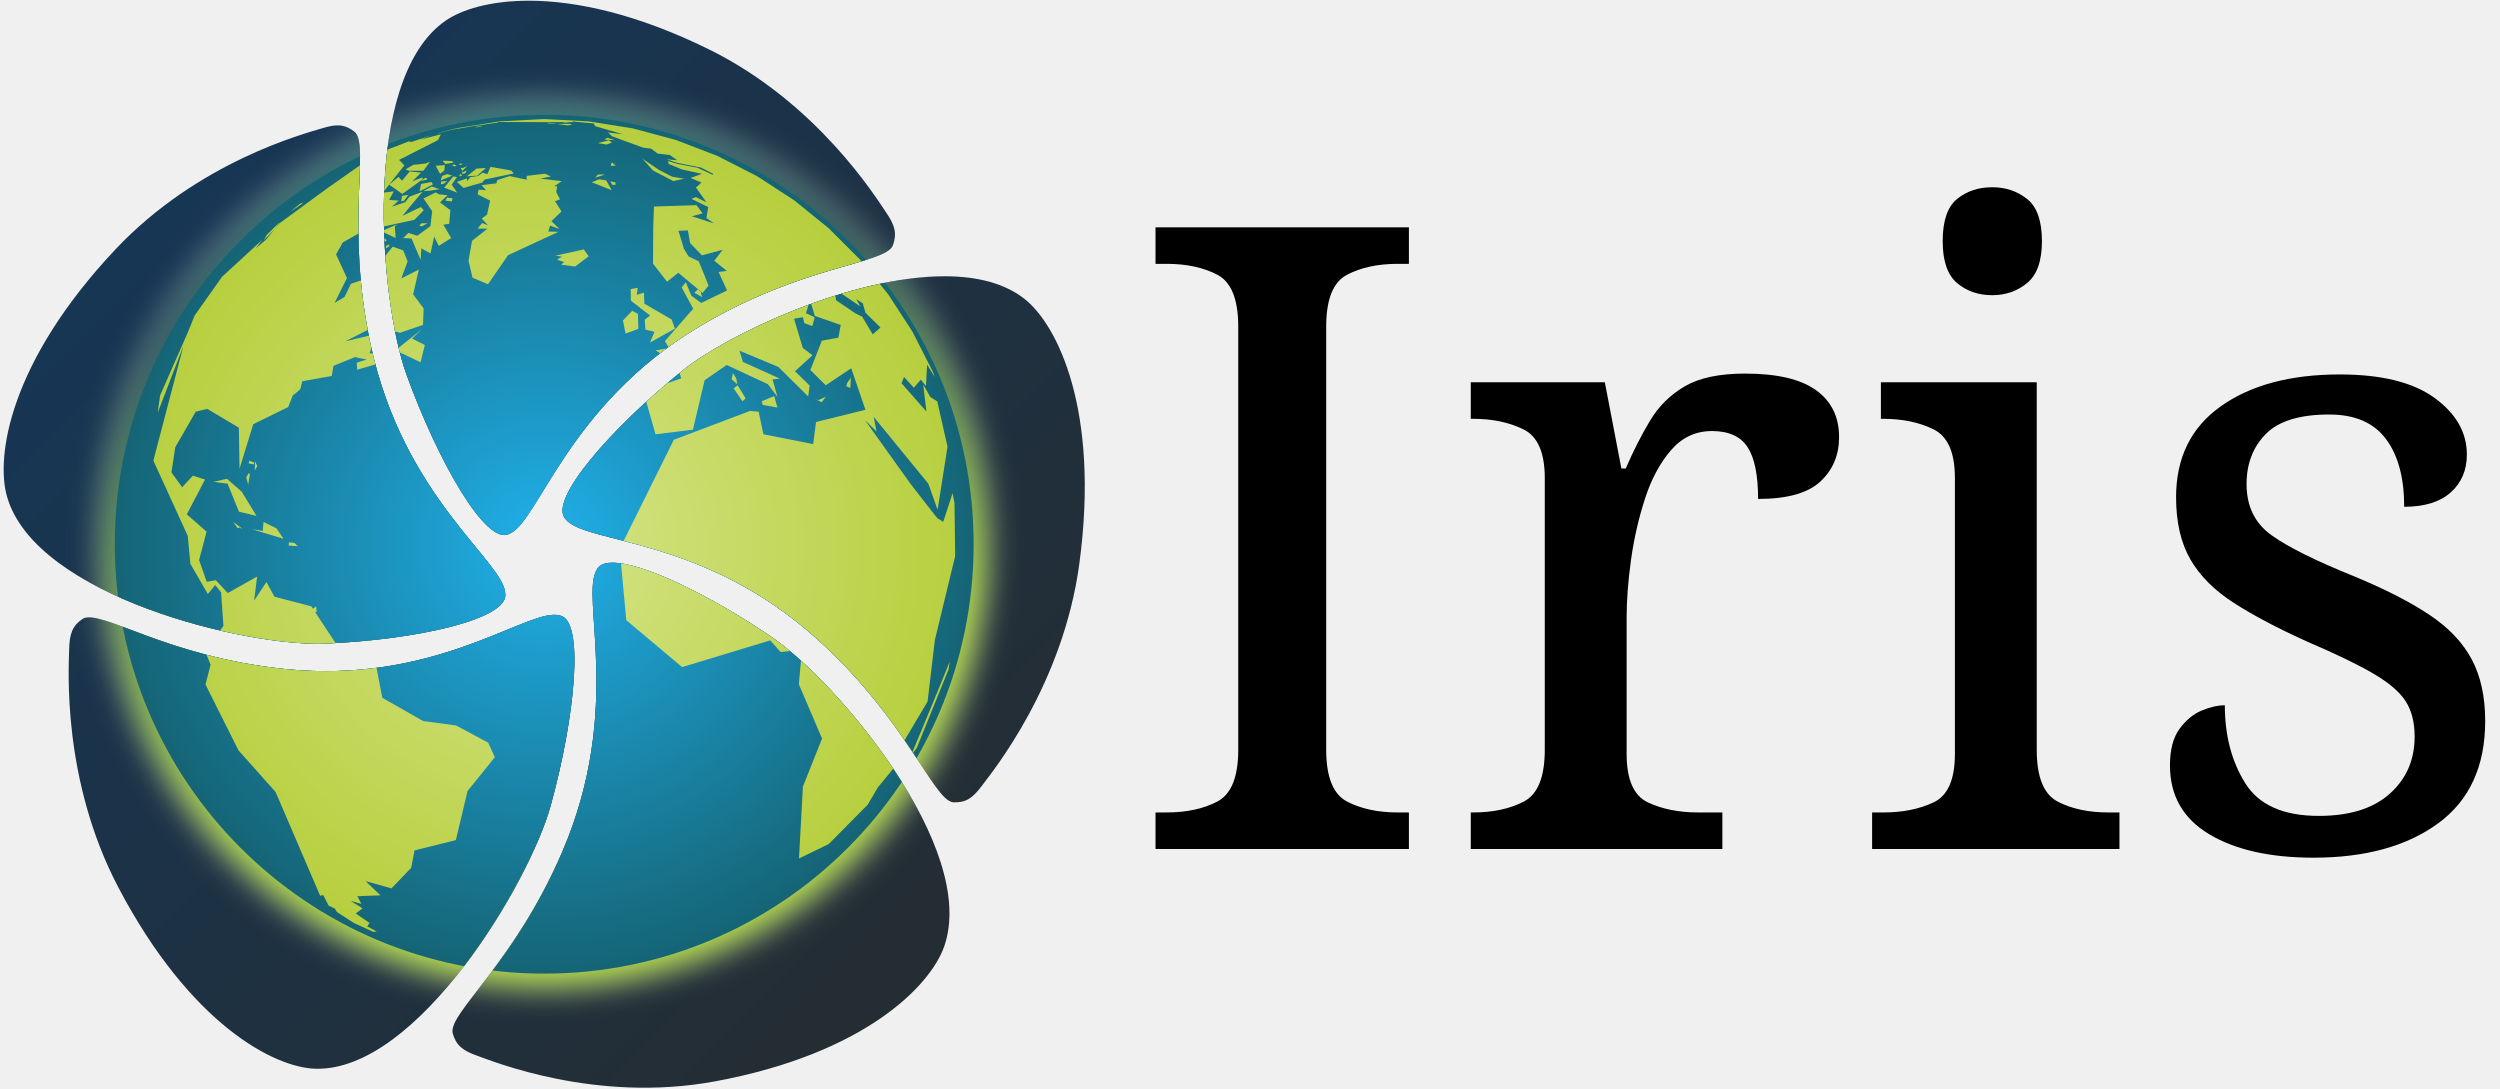
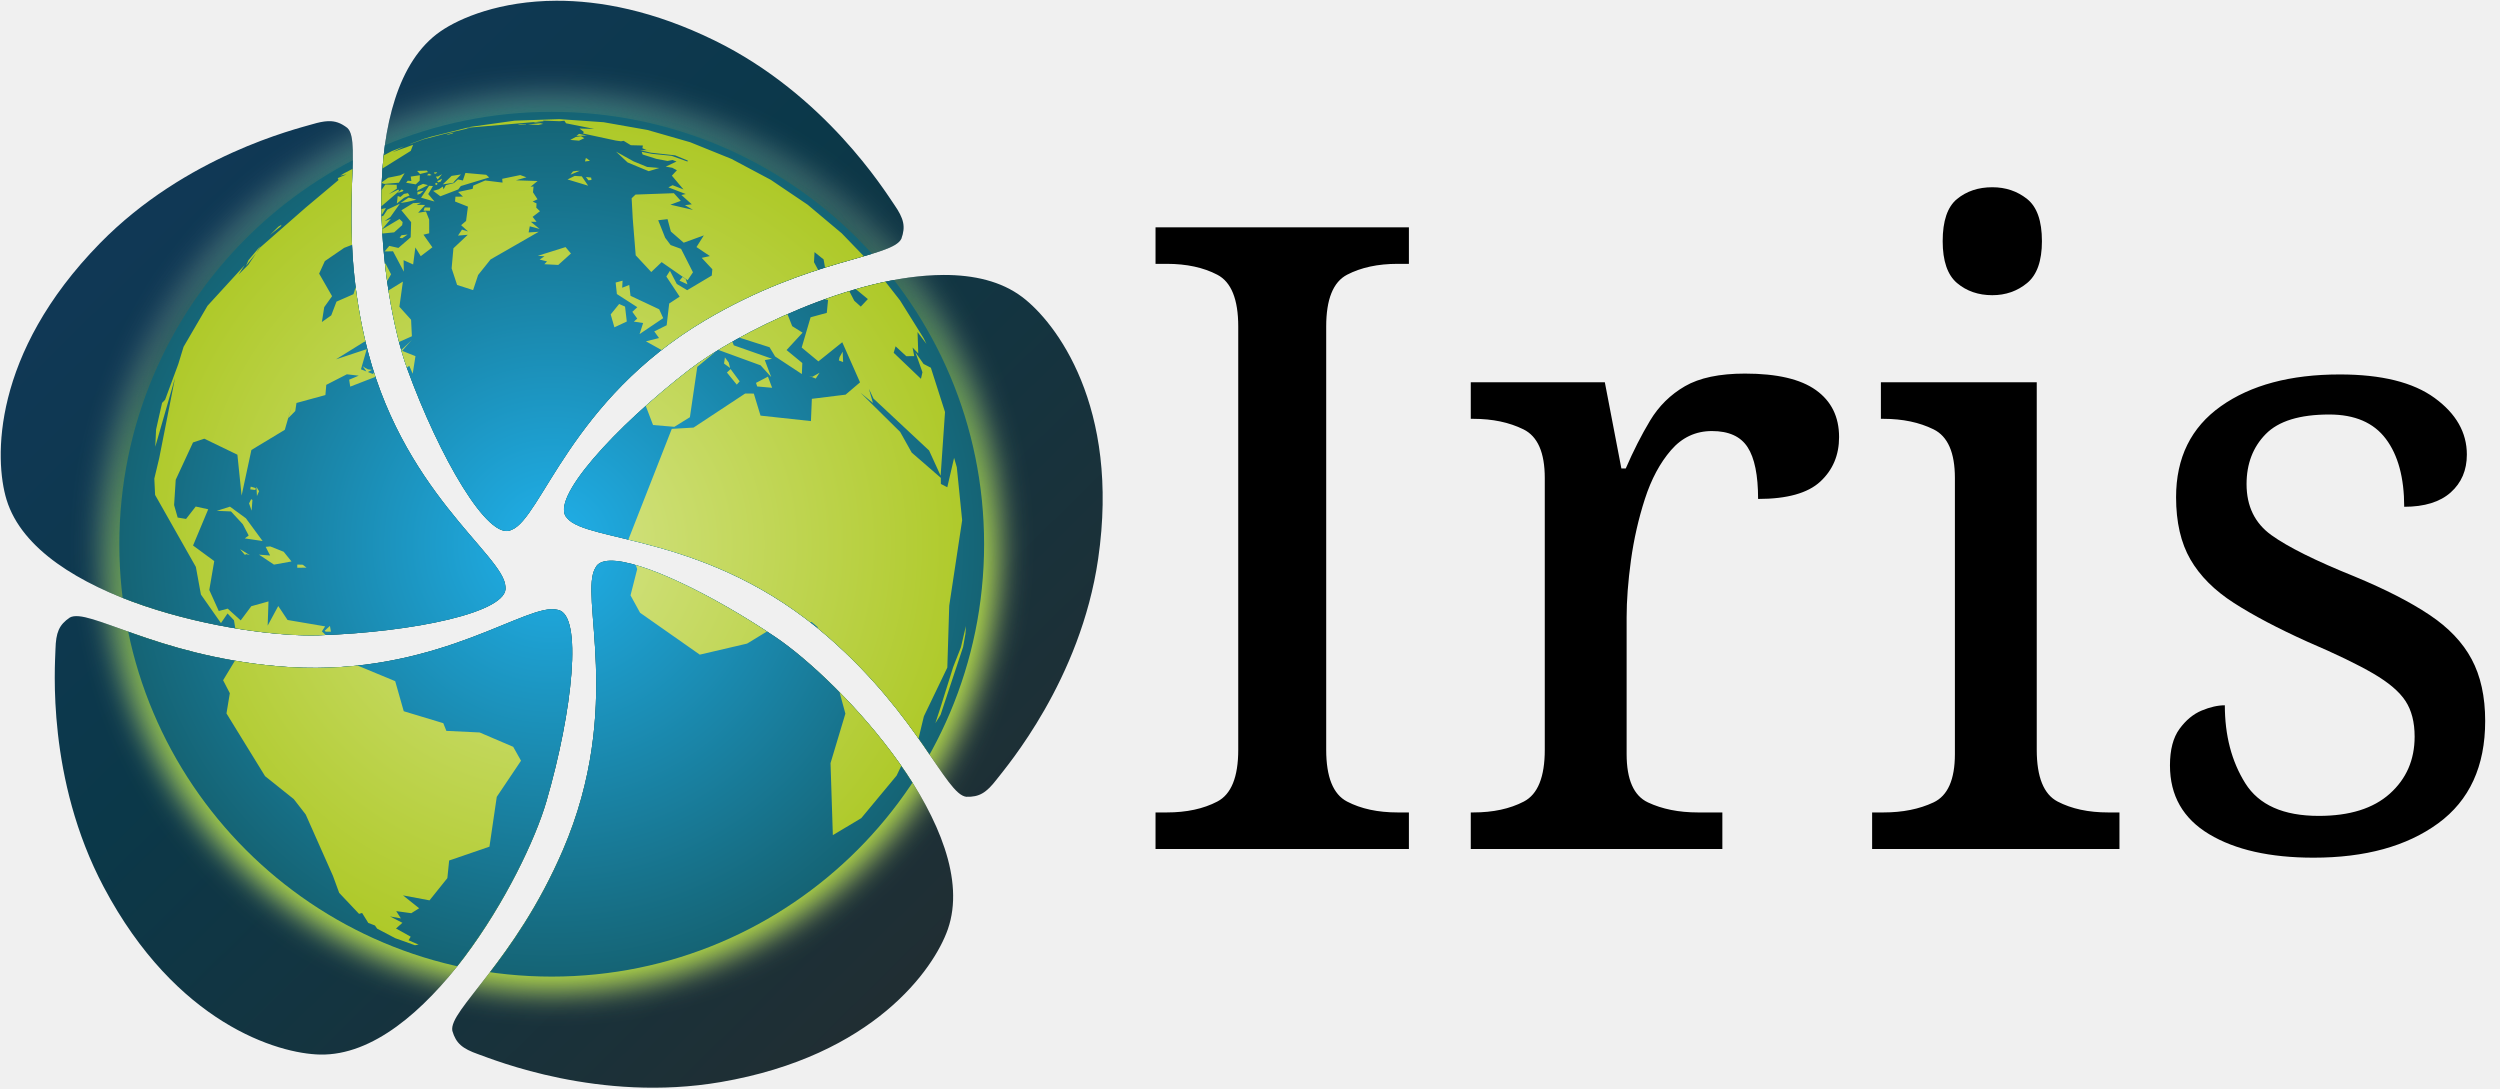
- <svg xmlns="http://www.w3.org/2000/svg" width="588" height="256">
-   <svg id="logo_group" viewBox="0 0 720 720" preserveAspectRatio="xMinYMin meet">
+ <svg xmlns="http://www.w3.org/2000/svg" height="256" width="588">
+   <svg id="logo_group" preserveAspectRatio="xMinYMin meet" viewBox="0 0 1024.0 1010.076">
    <defs>
-       <linearGradient y1="0%" y2="100%" id="background_gradient">
+       <clipPath id="iris_clip">
+         <path d="M 66.582,73.613 C 62.196,73.82 51.161,82.106 33.434,80.496 18.712,79.159 10.67,73.393 8.438,74.619 7.123,75.509 6.758,76.437 6.703,78.451 6.649,80.466 5.599,94.092 12.535,107.184 c 8.745,16.506 21.068,20.146 26.152,20.244 12.671,0.246 24.682,-21.451 27.346,-30.623 3.144,-10.825 4.457,-22.654 1.336,-23.119 -0.233,-0.063 -0.495,-0.086 -0.787,-0.072 z m 7.119,-5.857 c -0.86,0.026 -1.458,0.28 -1.723,0.807 -2.123,3.216 3.515,16.844 -3.971,34.189 -5.828,13.505 -13.831,19.325 -13.348,21.814 0.445,1.518 1.221,2.148 3.131,2.822 1.91,0.674 14.623,5.877 29.293,3.365 18.494,-3.167 25.784,-13.691 27.449,-18.467 C 118.684,100.384 101.636,82.324 93.684,76.971 86.058,71.838 77.426,67.643 73.701,67.756 Z M 114.025,33.225 C 103.065,33.255 88.962,40.282 83.277,44.68 74.333,51.6 66.275,60.402 68.525,62.602 c 2.42,3.001 17.202,1.879 31.484,14.316 11.12,9.683 14.215,19.049 16.746,19.361 1.59,0.049 2.432,-0.488 3.668,-2.086 1.235,-1.598 10.142,-12.01 12.271,-26.654 2.685,-18.463 -5.131,-28.608 -9.186,-31.658 -2.526,-1.901 -5.831,-2.667 -9.484,-2.656 z M 39.621,14.643 C 39.094,14.665 38.497,14.79 37.768,15.004 35.823,15.575 22.46,18.793 12.078,29.396 -1.011,42.765 -0.686,55.54 0.791,60.377 4.471,72.432 28.944,77.082 38.543,76.766 49.871,76.393 61.594,73.979 61.074,70.885 60.89,67.043 48.271,59.313 44.07,40.906 40.8,26.575 43.834,17.191 41.971,15.459 41.185,14.854 40.499,14.605 39.621,14.643 Z M 67.229,0.09 C 60.427,0.112 55.565,2.169 53.219,3.795 42.822,11 45.935,35.572 49.203,44.549 c 3.857,10.594 9.79,20.932 12.59,19.484 3.619,-1.361 7.113,-15.681 23.426,-25.34 12.701,-7.52 22.618,-7.553 23.699,-9.85 0.538,-1.488 0.284,-2.452 -0.863,-4.113 C 106.908,23.069 99.699,11.431 86.346,4.893 78.98,1.286 72.518,0.073 67.229,0.09 Z" transform="scale(7.679962)" />
+       </clipPath>
+       <linearGradient id="background_gradient" y1="0%" y2="100%">
        <stop offset="0" stop-color="#13385d" />
+         <stop offset="0.43" stop-color="#0b3849" />
        <stop offset="1" stop-color="#272b2c" />
      </linearGradient>
-       <clipPath id="land_clip_-28.0">
-         <path d="M 627.499 442.745  L 606.443 494.779  L 602.503 500.035  L 617.488 464.047  L 628.224 437.769  z " />
-         <path d="M 209.461 404.948  L 206.038 404.605  L 205.358 403.99  L 209.153 401.078  z " />
-         <path d="M 197.039 361.327  L 190.946 360.871  L 191.15 358.768  L 194.772 359.189  z " />
-         <path d="M 158.273 348.976  L 157.154 349.342  L 154.348 345.315  L 160.468 349.846  z " />
-         <path d="M 174.343 345.245  L 182.932 349.54  L 187.539 356.392  L 166.487 350.029  L 173.788 351.231  z " />
-         <path d="M 156.532 322.319  L 159.957 325.318  L 169.662 341.259  L 158.083 338.504  L 150.538 319.945  L 141.2 318.725  L 150.135 316.733  z " />
-         <path d="M 164.159 320.62  L 162.898 315.678  L 164.526 313.039  L 165.32 313.623  z " />
-         <path d="M 167.828 307.221  L 164.503 306.521  L 164.941 304.732  L 168.181 305.988  z " />
-         <path d="M 170.186 308.239  L 168.523 311.292  L 168.691 305.148  z " />
-         <path d="M 562.807 249.865  L 562.512 256.701  L 559.784 255.433  L 560.443 253.294  z " />
-         <path d="M 539.232 263.874  L 541.335 264.676  L 546.383 262.42  L 543.508 266.04  z " />
-         <path d="M 512.135 262.007  L 514.24 269.591  L 504.49 267.865  L 503.897 265.437  z " />
-         <path d="M 487.954 254.881  L 493.237 263.484  L 491.125 265.468  L 485.34 256.932  z " />
-         <path d="M 487.106 250.444  L 487.679 254.116  L 483.952 250.855  L 484.886 246.855  z " />
-         <path d="M 247.227 233.059  L 248.951 234.18  L 251.592 234.755  L 248.225 236.136  L 245.615 231.747  z " />
-         <path d="M 257.553 223.689  L 253.482 221.199  L 252.132 218.583  L 256.042 220.462  z " />
-         <path d="M 174.534 158.964  L 176.484 155.387  L 185.027 146.862  L 181.969 151.24  z " />
-         <path d="M 275.977 220.691  L 272.578 223.965  L 281.029 228.222  L 278.204 239.625  L 261.576 231.742  L 279.564 217.354  z " />
-         <path d="M 200.256 133.97  L 199.885 134.831  L 192.084 140.036  L 198.109 135.026  z " />
-         <path d="M 422.284 217.564  L 413.789 220.668  L 412.087 211.956  L 418.259 205.568  L 421.992 207.636  z " />
-         <path d="M 463.57 193.071  L 464.406 196.552  L 459.333 193.662  L 461.578 191.418  z " />
-         <path d="M 235.25 108.342  L 235.239 108.348  L 235.237 108.348  L 235.244 108.345  z " />
-         <path d="M 421.855 190.403  L 421.198 195.032  L 426.006 193.607  L 426.216 200.831  L 444.32 211.362  L 446.479 217.431  L 429.985 226.572  L 432.961 219.499  L 426.926 218.019  L 426.503 211.488  L 430.035 208.731  L 417.34 198.887  L 417.183 191.233  z " />
-         <path d="M 257.538 162.886  L 255.194 164.282  L 255.496 162.565  L 257.369 161.708  z " />
-         <path d="M 255.813 159.315  L 252.315 160.17  L 252.172 158.595  L 254.778 157.733  z " />
-         <path d="M 262.595 148.411  L 261.153 149.776  L 261.754 157.438  L 252.336 153.004  z " />
-         <path d="M 386.21 164.993  L 389.4 169.535  L 380.378 176.333  L 371.27 175.058  L 373.169 173.35  L 368.419 171.722  L 371.786 169.835  L 367.442 169.132  z " />
-         <path d="M 279.004 149.76  L 277.415 149.284  L 278.782 147.728  L 282.836 147.65  z " />
-         <path d="M 309.219 83.677  L 312.603 83.494  L 299.149 85.769  L 289.35 88.294  L 289.381 88.15  L 299.501 85.438  L 304.18 84.475  z " />
-         <path d="M 267.238 132.791  L 265.337 133.2  L 265.996 129.509  L 270.106 128.899  z " />
-         <path d="M 316.646 83.55  L 318.108 83.227  L 319.027 83.219  L 318.137 83.644  z " />
-         <path d="M 314.937 83.948  L 316.646 83.55  L 318.137 83.644  L 314.267 84.33  z " />
-         <path d="M 270.522 93.501  L 272.066 93.933  L 285.689 89.328  L 277.642 92.499  L 291.63 88.824  L 289.719 92.691  L 263.976 105.783  L 267.508 109.363  L 253.2 127.513  L 260.46 126.575  L 257.465 132.236  L 263.679 132.699  L 259.25 136.734  L 268.046 133.768  L 270.903 130.077  L 279.532 126.863  L 272.585 134.997  L 266.231 142.782  L 278.392 136.935  L 280.284 139.098  L 274.104 145.418  L 240.276 152.757  L 226.776 160.382  L 222.299 168.289  L 229.524 183.905  L 221.316 200.355  L 227.879 196.509  L 232.126 187.749  L 243.768 183.823  L 247.565 174.42  L 252.853 171.774  L 259.758 163.172  L 266.658 165.577  L 269.663 172.87  L 265.462 184.165  L 277.04 178.364  L 273.282 194.762  L 280.237 203.976  L 279.818 214.9  L 264.595 220.159  L 248.243 215.734  L 228.491 225.744  L 249.33 220.808  L 244.365 233.753  L 256.902 233.42  L 256.89 238.583  L 236.282 244.557  L 235.976 239.93  L 242.516 237.817  L 234.775 236.239  L 220.6 242.008  L 219.445 248.679  L 199.92 252.23  L 198.658 257.484  L 193.71 261.681  L 197.024 252.829  L 190.678 269.256  L 167.515 280.613  L 158.436 310.104  L 158.016 282.919  L 137.11 270.471  L 129.462 272.308  L 115.927 295.893  L 113.409 312.481  L 120.487 322.295  L 127.566 314.681  L 135.64 317.212  L 123.566 340.219  L 136.637 351.697  L 131.711 370.457  L 136.742 384.852  L 142.758 383.805  L 150.665 392.303  L 170.06 381.397  L 168.134 397.286  L 176.232 384.992  L 181.556 394.727  L 205.944 401.101  L 223.757 428.104  L 248.974 441.243  L 252.877 461.547  L 279.824 476.941  L 301.7 479.91  L 322.963 491.298  L 327.31 500.911  L 309.254 523.303  L 301.558 555.73  L 274.208 562.523  L 272.018 574.026  L 258.971 587.663  L 241.788 582.858  L 251.69 592.267  L 236.415 592.844  L 239.076 597.913  L 232.032 595.993  L 239.83 600.905  L 235.271 604.269  L 244.474 610.511  L 242.886 612.753  L 249.225 616.231  L 246.79 616.391  L 234.215 610.62  L 222.833 603.288  L 221.569 601.085  L 217.321 599.011  L 213.826 592.09  L 211.756 592.503  L 182.319 523.923  L 157.754 496.361  L 135.937 452.804  L 139.304 439.664  L 135.616 430.735  L 147.805 414.06  L 146.248 391.857  L 142.384 386.989  L 137.496 392.949  L 125.933 372.974  L 124.187 354.482  L 101.464 304.698  L 121.343 228.705  L 104.347 272.98  L 105.874 261.654  L 124.263 219.843  L 128.757 208.726  L 146.875 183.081  L 173.755 158.407  L 169.145 164.262  L 176.14 158.407  L 184.76 147.803  L 217.281 123.982  L 240.442 107.742  L 240.055 106.411  L 246.185 104.431  L 241.883 104.962  L 245.605 103.065  L 247.026 102.52  L 247.227 102.521  L 248.008 102.143  z " />
-         <path d="M 278.523 114.199  L 272.755 119.958  L 279.337 117.428  L 279.764 118.474  L 266.134 128.293  L 257.427 122.155  L 263.628 117.033  L 265.946 119.555  L 271.057 113.372  z " />
-         <path d="M 281.961 118.977  L 278.658 119.641  L 281.419 117.612  L 282.729 118.202  z " />
-         <path d="M 298.926 133.244  L 294.712 132.796  L 295.683 130.743  L 299.299 131.163  z " />
-         <path d="M 290.471 128.567  L 296.078 129.127  L 291.049 133.911  L 297.921 139.025  L 297.149 148.057  L 293.296 148.644  L 298.437 157.469  L 290.268 162.65  L 287.203 156.573  L 284.774 167.667  L 278.733 164.299  L 278.223 171.876  L 272.264 157.827  L 266.728 157.451  L 270.137 154.05  L 276.012 155.931  L 284.719 149.614  L 285.887 139.671  L 280.147 131.303  L 288.312 127.25  z " />
-         <path d="M 285.421 120.376  L 286.383 122.031  L 277.536 126.572  L 278.547 121.682  z " />
-         <path d="M 371.861 80.685  L 373.989 80.815  L 376.923 81.13  L 373.495 81.158  z " />
-         <path d="M 284.384 126.136  L 280.023 126.456  L 285.654 123.341  L 290.63 125.176  z " />
-         <path d="M 270.374 112.948  L 268.34 111.996  L 273.312 109.081  L 281.392 108.171  L 284.413 107.02  L 280.079 112.967  z " />
-         <path d="M 361.602 81.48  L 363.141 81.237  L 367.374 81.682  L 366.924 81.895  z " />
-         <path d="M 293.615 121.477  L 291.653 121.98  L 291.803 120.109  L 295.893 119.666  z " />
-         <path d="M 368.441 82.008  L 376.846 81.91  L 378.55 82.548  L 375.353 82.928  z " />
-         <path d="M 299.099 116.234  L 291.527 119.356  L 292.433 116.385  L 295.959 115.126  z " />
-         <path d="M 293.896 112.829  L 291.1 115.033  L 288.261 109.625  L 294.309 109.253  z " />
-         <path d="M 452.582 118.257  L 445.376 119.758  L 431.961 112.772  L 424.976 104.987  L 435.921 112.388  L 444.616 116.879  z " />
-         <path d="M 302.329 117.127  L 298.757 122.151  L 302.481 127.424  L 293.847 124.141  L 299.774 116.749  z " />
-         <path d="M 299.852 107.65  L 294.494 108.439  L 292.756 106.261  L 299.196 106.588  z " />
-         <path d="M 618.44 249.526  L 613.273 241.229  L 612.528 255.393  L 609.122 251.148  L 604.493 256.5  L 597.995 249.369  L 596.368 253.527  L 612.833 272.25  L 610.712 254.449  L 615.415 262.589  L 620.008 265.52  L 626.785 295.505  L 620.232 337.234  L 614.073 319.945  L 577.957 275.773  L 579.814 285.402  L 572.151 277.893  L 602.507 320.343  L 619.923 342.691  L 623.958 345.202  L 630.129 326.244  L 631.379 332.599  L 631.849 367.82  L 618.418 423.389  L 613.603 464.034  L 595.357 494.789  L 590.679 508.71  L 580.687 520.904  L 573.978 532.306  L 548.234 558.317  L 528.52 567.886  L 531.136 520.301  L 543.777 488.543  L 528.438 452.645  L 530.481 429.878  L 516.427 431.332  L 509.495 423.629  L 451.219 441.288  L 414.277 410.254  L 409.918 363.104  L 445.754 290.894  L 496.138 271.829  L 501.848 272.358  L 505.004 287.269  L 537.907 293.776  L 539.797 279.15  L 572.485 271.07  L 563.086 243.612  L 546.256 254.862  L 536.046 244.787  L 543.651 225.353  L 554.585 223.362  L 556.148 214.99  L 538.994 208.978  L 535.851 198.581  L 533.16 207.161  L 538.9 209.888  L 537.349 215.727  L 532.023 213.697  L 531.12 209.833  L 525.257 210.83  L 531.034 230.149  L 537.48 235.019  L 525.922 245.56  L 535.561 255.019  L 534.632 262.253  L 514.875 242.726  L 489.152 231.983  L 491.43 239.418  L 515.845 250.466  L 511.012 250.966  L 514.268 262.484  L 507.967 254.153  L 480.691 241.411  L 466.12 251.507  L 458.368 284.25  L 433.63 287.286  L 425.604 259.04  L 450.604 250.307  L 448.085 241.419  L 433.768 231.714  L 442.579 230.304  L 439.809 225.666  L 458.556 204.207  L 450.939 190.188  L 453.643 186.61  L 457.382 195.674  L 463.879 200.397  L 480.943 192.15  L 475.328 179.921  L 480.823 179.222  L 472.497 172.505  L 477.996 165.245  L 464.319 168.902  L 456.513 160.799  L 455.024 152.439  L 448.817 152.636  L 452.399 164.575  L 455.578 169.691  L 462.238 172.815  L 468.72 188.938  L 464.758 193.823  L 448.661 180.429  L 441.259 186.358  L 431.967 174.438  L 432.118 150.448  L 432.578 136.619  L 460.703 135.705  L 464.816 141.148  L 457.74 143.086  L 472.353 147.808  L 467.301 144.229  L 468.471 136.942  L 457.419 131.543  L 460.307 130.366  L 467.264 133.795  L 460.387 124.041  L 464.023 120.766  L 456.854 117.725  L 464.262 114.993  L 451.125 112.075  L 442.311 108.399  L 441.862 106.578  L 448.345 108.466  L 461.361 110.95  L 471.48 115.64  L 471.746 114.998  L 463.698 110.833  L 447.815 107.674  L 440.999 105.378  L 448.019 106.037  L 443.026 102.505  L 435.085 101.611  L 430.632 98.317  L 425.383 97.652  L 404.847 90.147  L 402.21 87.653  L 411.898 88.765  L 393.658 83.442  L 392.733 81.657  L 378.765 80.347  L 378.899 80.785  L 376.58 80.814  L 329.138 80.713  L 329.693 81.048  L 321.07 82.259  L 312.603 83.494  L 309.219 83.677  L 309.219 83.677  L 330.601 80.291  L 360 78.75  L 389.399 80.291  L 418.475 84.896  L 446.911 92.515  L 474.395 103.065  L 500.625 116.43  L 525.315 132.464  L 548.193 150.991  L 569.009 171.807  L 587.536 194.685  L 603.57 219.375  L 616.935 245.605  z M 566.027 207.409  L 570.251 209.38  L 577.346 221.197  L 582.439 216.637  L 572.512 206.896  L 570.717 200.641  L 566.433 197.911  L 569.111 202.72  L 556.069 193.842  L 555.559 187.969  L 549.995 182.623  L 553.114 198.635  z " />
-         <path d="M 304.545 116.716  L 303.736 115.772  L 304.879 115.209  L 305.614 115.982  z " />
-         <path d="M 300.627 110.034  L 299.021 109.617  L 300.421 108.641  L 302.097 109.804  z " />
-         <path d="M 407.089 120.66  L 407.169 122.245  L 405.113 122.291  L 403.674 119.975  z " />
-         <path d="M 305.005 109.16  L 303.915 108.925  L 303.74 108.29  L 305.961 108.2  z " />
-         <path d="M 306.101 115.068  L 305.382 114.181  L 308.789 112.79  L 307.81 114.577  z " />
-         <path d="M 305.852 113.096  L 304.765 111.116  L 306.372 111.078  L 309.028 109.817  z " />
-         <path d="M 401.637 91.142  L 406.731 92.728  L 399.78 92.351  z " />
-         <path d="M 396.322 118.617  L 400.995 119.315  L 404.642 125.833  L 391.41 120.524  z " />
-         <path d="M 397.65 115.398  L 399.98 115.535  L 393.658 117.534  L 395.443 115.552  z " />
-         <path d="M 405.363 107.82  L 407.254 109.568  L 403.94 109.678  L 404.695 107.536  z " />
-         <path d="M 402.776 92.801  L 404.841 94.316  L 401.199 95.634  L 395.494 94.634  z " />
-         <path d="M 316.72 115.233  L 315.956 116.175  L 308.909 116.59  L 315.205 111.52  L 321.444 111.109  z " />
-         <path d="M 338.076 112.776  L 339.9 114.717  L 320.729 118.727  L 318.821 120.83  L 306.649 124.311  L 302.189 120.321  L 308.81 118.05  L 309.116 119.888  L 310.924 117.274  L 316.342 116.373  L 319.208 114.218  L 322.379 115.189  L 324.483 110.367  z " />
-         <path d="M 360.498 114.92  L 364.435 116.747  L 357.404 118.13  L 371.589 119.846  L 366.64 123.204  L 368.596 123.21  L 367.915 127.017  L 370.483 131.875  L 367.161 133.095  L 371.42 139.873  L 364.776 146.304  L 370.133 151.551  L 363.839 149.221  L 362.719 153.2  L 369.413 153.357  L 336.087 168.814  L 322.817 188.01  L 312.566 183.706  L 309.915 172.418  L 312.253 159.323  L 322.486 151.254  L 315.996 151.217  L 318.977 147.509  L 322.857 149.085  L 318.666 144.543  L 322.157 142.044  L 324.211 132.709  L 315.997 128.588  L 316.555 125.421  L 321.514 125.828  L 318.588 122.482  L 328.337 121.275  L 328.956 119.143  L 337.11 116.469  L 348.399 118.871  L 348.392 116.352  z " />
+       <clipPath id="land_clip" transform="rotate(-4.99 512.0 505.0381)">
+         <path d="M 887.27 621.12  L 884.045 633.207  L 857.731 694.117  L 852.204 701.491  L 858.288 687.263  L 873.225 651.004  L 882.012 633.309  L 888.287 614.14  z " stroke-linejoin="round" />
+         <path d="M 300.811 568.094  L 296.009 567.613  L 295.056 566.752  L 300.379 562.666  z " stroke-linejoin="round" />
+         <path d="M 283.385 506.899  L 274.837 506.26  L 275.123 503.31  L 280.204 503.901  z " stroke-linejoin="round" />
+         <path d="M 229.001 489.572  L 227.43 490.086  L 223.495 484.437  L 232.08 490.793  z " stroke-linejoin="round" />
+         <path d="M 251.545 484.339  L 263.594 490.364  L 270.057 499.976  L 253.586 501.478  L 240.523 491.05  L 250.766 492.736  L 247.335 484.382  z " stroke-linejoin="round" />
+         <path d="M 226.557 452.176  L 231.362 456.383  L 244.979 478.747  L 228.735 474.881  L 232.558 472.505  L 228.027 461.628  L 218.149 448.846  L 205.048 447.134  L 217.584 444.339  z " stroke-linejoin="round" />
+         <path d="M 237.258 449.793  L 235.489 442.859  L 237.772 439.157  L 238.886 439.977  z " stroke-linejoin="round" />
+         <path d="M 242.405 430.995  L 237.741 430.013  L 238.356 427.504  L 242.901 429.265  z " stroke-linejoin="round" />
+         <path d="M 245.714 432.423  L 243.38 436.706  L 243.615 428.087  z " stroke-linejoin="round" />
+         <path d="M 796.514 350.531  L 796.1 360.122  L 792.274 358.342  L 793.198 355.342  z " stroke-linejoin="round" />
+         <path d="M 763.442 370.185  L 766.392 371.309  L 773.474 368.144  L 769.441 373.223  z " stroke-linejoin="round" />
+         <path d="M 725.428 367.565  L 728.38 378.205  L 714.702 375.783  L 713.871 372.377  z " stroke-linejoin="round" />
+         <path d="M 691.505 357.569  L 698.916 369.637  L 695.953 372.421  L 687.837 360.446  z " stroke-linejoin="round" />
+         <path d="M 690.315 351.343  L 691.119 356.495  L 685.89 351.92  L 687.2 346.308  z " stroke-linejoin="round" />
+         <path d="M 353.792 326.955  L 356.212 328.527  L 359.917 329.334  L 355.192 331.272  L 351.531 325.115  z " stroke-linejoin="round" />
+         <path d="M 368.279 313.809  L 362.568 310.317  L 360.674 306.647  L 366.16 309.282  z " stroke-linejoin="round" />
+         <path d="M 251.813 223.008  L 254.549 217.99  L 266.534 206.03  L 262.244 212.171  z " stroke-linejoin="round" />
+         <path d="M 394.126 309.604  L 389.357 314.196  L 401.212 320.169  L 397.249 336.166  L 394.709 328.572  L 387.894 332.876  L 373.922 325.107  L 399.157 304.923  z " stroke-linejoin="round" />
+         <path d="M 287.898 187.944  L 287.377 189.152  L 276.434 196.454  L 284.886 189.426  z " stroke-linejoin="round" />
+         <path d="M 599.378 305.218  L 587.459 309.572  L 585.073 297.349  L 593.73 288.389  L 598.967 291.29  z " stroke-linejoin="round" />
+         <path d="M 657.297 270.856  L 658.469 275.74  L 651.352 271.685  L 654.502 268.537  z " stroke-linejoin="round" />
+         <path d="M 336.991 151.991  L 336.975 152  L 336.972 152  L 336.982 151.995  z " stroke-linejoin="round" />
+         <path d="M 598.775 267.113  L 597.853 273.608  L 604.598 271.608  L 604.893 281.742  L 630.291 296.517  L 633.32 305.031  L 610.18 317.854  L 614.356 307.932  L 605.89 305.855  L 609.281 303.367  L 605.295 296.693  L 610.25 292.826  L 592.441 279.015  L 592.222 268.277  z " stroke-linejoin="round" />
+         <path d="M 368.258 228.51  L 364.969 230.468  L 365.393 228.06  L 368.021 226.858  z " stroke-linejoin="round" />
+         <path d="M 365.837 223.5  L 360.93 224.699  L 360.73 222.49  L 364.386 221.281  z " stroke-linejoin="round" />
+         <path d="M 375.352 208.203  L 373.329 210.119  L 374.172 220.868  L 360.96 214.647  z " stroke-linejoin="round" />
+         <path d="M 548.77 231.466  L 553.245 237.839  L 540.587 247.375  L 527.81 245.586  L 530.475 243.19  L 523.81 240.906  L 528.534 238.258  L 522.44 237.273  z " stroke-linejoin="round" />
+         <path d="M 398.372 210.096  L 396.143 209.428  L 398.061 207.246  L 403.748 207.136  z " stroke-linejoin="round" />
+         <path d="M 440.76 117.39  L 445.507 117.133  L 426.634 120.324  L 412.886 123.867  L 414.837 123.153  L 427.126 119.86  L 433.691 118.509  z " stroke-linejoin="round" />
+         <path d="M 381.865 186.29  L 379.199 186.864  L 380.123 181.685  L 385.889 180.83  z " stroke-linejoin="round" />
+         <path d="M 451.18 117.211  L 453.23 116.757  L 454.52 116.747  L 453.272 117.342  z " stroke-linejoin="round" />
+         <path d="M 448.782 117.77  L 451.18 117.211  L 453.272 117.342  L 447.843 118.305  z " stroke-linejoin="round" />
+         <path d="M 387.475 130.786  L 389.456 130.406  L 383.972 132.92  L 388.639 131.777  L 395.843 128.718  L 407.751 125.316  L 396.461 129.765  L 416.085 124.61  L 413.405 130.034  L 377.289 148.401  L 382.245 153.424  L 362.171 178.885  L 370.488 176.049  L 372.357 177.57  L 368.155 185.511  L 376.873 186.161  L 370.659 191.822  L 382.999 187.66  L 387.007 182.483  L 399.112 177.974  L 389.368 189.385  L 383.529 192.886  L 389.532 191.31  L 380.453 200.307  L 397.514 192.104  L 400.168 195.138  L 399.494 198  L 391.497 204.005  L 379.223 204.144  L 344.041 214.3  L 325.102 224.997  L 318.821 236.09  L 328.957 257.997  L 320.828 267.505  L 317.443 281.075  L 326.65 275.68  L 332.607 263.391  L 348.94 257.882  L 354.267 244.691  L 361.685 240.979  L 371.372 228.912  L 381.052 232.286  L 385.268 242.516  L 377.743 253.117  L 379.374 258.362  L 395.616 250.223  L 390.345 273.229  L 400.102 286.154  L 399.514 301.48  L 378.158 308.858  L 355.218 302.65  L 327.508 316.692  L 356.743 309.767  L 349.777 327.928  L 360.321 333.196  L 367.366 327.462  L 367.349 334.704  L 338.438 343.085  L 338.009 336.593  L 347.183 333.629  L 336.324 331.416  L 316.439 339.509  L 314.817 348.867  L 287.426 353.849  L 285.657 361.22  L 278.714 367.108  L 283.364 354.69  L 274.461 377.735  L 241.966 393.667  L 229.229 435.04  L 228.64 396.903  L 199.312 379.439  L 188.582 382.016  L 169.594 415.103  L 166.062 438.375  L 168.347 450.201  L 175.991 452.143  L 185.922 441.46  L 197.248 445.011  L 180.311 477.288  L 198.648 493.39  L 191.737 519.708  L 198.795 539.902  L 207.235 538.434  L 218.327 550.356  L 229.245 538.104  L 245.536 535.055  L 242.834 557.346  L 254.195 540.099  L 261.665 553.755  L 295.878 562.698  L 292.5 567.042  L 320.867 600.58  L 356.244 619.012  L 361.718 647.497  L 397.304 661.726  L 399.523 669.092  L 430.213 673.259  L 460.042 689.233  L 466.14 702.72  L 440.809 734.134  L 430.013 779.625  L 391.643 789.155  L 388.571 805.292  L 370.268 824.422  L 346.162 817.683  L 360.053 830.881  L 352.383 834.823  L 338.624 831.692  L 342.357 838.803  L 332.476 836.109  L 343.415 842.999  L 337.02 847.719  L 349.93 856.475  L 347.703 859.622  L 356.596 864.501  L 353.179 864.725  L 335.538 856.628  L 319.571 846.343  L 317.798 843.252  L 311.839 840.342  L 306.934 830.633  L 304.031 831.212  L 287.37 810.203  L 282.988 794.004  L 262.734 735.003  L 252.957 719.87  L 228.272 696.337  L 197.665 635.231  L 202.389 616.798  L 197.215 604.271  L 214.315 580.878  L 212.131 549.73  L 206.711 542.901  L 199.853 551.262  L 183.631 523.239  L 181.182 497.297  L 149.304 427.456  L 149.907 412.296  L 156.107 393.706  L 177.192 320.846  L 153.349 382.959  L 155.491 367.07  L 163.189 342.938  L 166.244 340.264  L 181.289 308.415  L 187.593 292.818  L 213.011 256.841  L 250.72 222.227  L 244.252 230.44  L 254.066 222.226  L 266.159 207.35  L 311.782 173.932  L 344.274 151.149  L 343.732 149.283  L 352.331 146.505  L 346.295 147.249  L 350.428 145.144  L 353.793 143.825  L 354.888 143.295  z " stroke-linejoin="round" />
+         <path d="M 397.697 160.208  L 397.532 163.848  L 389.605 168.287  L 398.839 164.737  L 399.438 166.205  L 380.317 179.98  L 368.102 171.37  L 376.801 164.183  L 380.054 167.722  L 387.223 159.047  z " stroke-linejoin="round" />
+         <path d="M 402.52 166.91  L 397.886 167.842  L 401.76 164.995  L 403.598 165.824  z " stroke-linejoin="round" />
+         <path d="M 426.32 186.926  L 420.408 186.298  L 421.771 183.417  L 426.844 184.007  z " stroke-linejoin="round" />
+         <path d="M 414.459 180.364  L 422.325 181.15  L 415.27 187.862  L 422.598 187.293  L 424.91 195.036  L 423.827 207.707  L 418.423 208.53  L 425.634 220.911  L 414.174 228.179  L 409.874 219.654  L 406.467 235.217  L 397.992 230.492  L 397.276 241.121  L 388.917 221.412  L 381.15 220.885  L 385.932 216.114  L 394.175 218.753  L 406.39 209.891  L 408.027 195.942  L 399.975 184.203  L 411.43 178.517  L 418.846 178.8  z " stroke-linejoin="round" />
+         <path d="M 407.375 168.874  L 408.724 171.195  L 403.502 172.792  L 396.313 177.566  L 397.73 170.705  L 400.172 171.774  L 403.644 169.249  z " stroke-linejoin="round" />
+         <path d="M 528.64 113.192  L 531.625 113.373  L 535.742 113.815  L 530.932 113.855  z " stroke-linejoin="round" />
+         <path d="M 405.92 176.955  L 399.802 177.404  L 407.701 173.034  L 414.682 175.607  z " stroke-linejoin="round" />
+         <path d="M 386.266 158.453  L 383.411 157.118  L 390.387 153.027  L 401.722 151.751  L 405.96 150.137  L 399.88 158.48  z " stroke-linejoin="round" />
+         <path d="M 514.248 114.307  L 516.407 113.965  L 522.345 114.59  L 521.714 114.889  z " stroke-linejoin="round" />
+         <path d="M 418.87 170.417  L 416.117 171.123  L 416.328 168.499  L 422.066 167.878  z " stroke-linejoin="round" />
+         <path d="M 523.842 115.047  L 535.632 114.91  L 538.023 115.805  L 533.538 116.338  z " stroke-linejoin="round" />
+         <path d="M 426.563 163.063  L 415.941 167.442  L 417.211 163.274  L 422.158 161.509  z " stroke-linejoin="round" />
+         <path d="M 419.264 158.286  L 415.341 161.378  L 406.544 159.082  L 408.29 157.332  L 411.552 157.94  L 411.359 153.791  L 419.844 153.27  z " stroke-linejoin="round" />
+         <path d="M 641.881 165.9  L 631.773 168.006  L 612.953 158.206  L 603.153 147.285  L 618.508 157.667  L 630.706 163.968  z " stroke-linejoin="round" />
+         <path d="M 431.094 164.316  L 426.083 171.363  L 431.308 178.761  L 419.194 174.156  L 427.51 163.785  z " stroke-linejoin="round" />
+         <path d="M 427.619 151.021  L 420.103 152.127  L 417.665 149.071  L 426.699 149.53  z " stroke-linejoin="round" />
+         <path d="M 874.561 350.056  L 867.312 338.416  L 866.268 358.287  L 861.49 352.331  L 862.318 360.395  L 854.996 359.84  L 845.879 349.835  L 843.597 355.669  L 866.695 381.935  L 868.613 375.979  L 863.719 356.962  L 870.318 368.381  L 876.76 372.494  L 886.269 414.56  L 877.075 473.101  L 868.435 448.846  L 821.22 396.357  L 817.768 386.877  L 820.373 400.385  L 809.623 389.851  L 843.196 429.343  L 852.208 449.403  L 877.07 475.085  L 876.642 480.755  L 882.303 484.278  L 890.96 457.682  L 892.714 466.598  L 893.373 516.009  L 874.53 593.966  L 867.776 650.986  L 842.179 694.131  L 835.615 713.661  L 821.598 730.768  L 812.186 746.763  L 776.071 783.254  L 748.414 796.678  L 752.084 729.922  L 769.818 685.369  L 764.195 654.261  L 748.299 635.008  L 751.165 603.068  L 745.884 597.792  L 731.448 605.109  L 721.724 594.302  L 684.599 612.678  L 639.97 619.076  L 588.145 575.539  L 580.722 558.684  L 589.035 534.884  L 582.029 509.393  L 632.303 408.09  L 652.533 408.656  L 702.986 381.345  L 710.996 382.087  L 715.423 403.004  L 761.583 412.133  L 764.234 391.614  L 795.752 390.487  L 810.092 380.28  L 796.907 341.759  L 773.295 357.542  L 758.972 343.408  L 769.641 316.144  L 784.979 313.351  L 787.172 301.607  L 763.108 293.172  L 758.698 278.586  L 754.923 290.623  L 762.976 294.448  L 760.8 302.64  L 753.328 299.792  L 752.061 294.371  L 743.837 295.77  L 751.941 322.872  L 760.984 329.704  L 744.77 344.492  L 758.292 357.762  L 756.988 367.91  L 733.691 349.496  L 729.271 340.516  L 693.185 325.446  L 696.382 335.876  L 730.633 351.375  L 723.852 352.076  L 728.42 368.235  L 719.581 356.547  L 681.316 338.672  L 660.874 352.835  L 649.999 398.769  L 634.871 406.402  L 615.295 403.029  L 604.035 363.403  L 639.107 351.151  L 635.573 338.683  L 615.488 325.068  L 627.849 323.089  L 623.962 316.583  L 635.938 311.891  L 640.031 291.994  L 650.263 286.479  L 639.577 266.811  L 643.37 261.793  L 648.616 274.508  L 657.731 281.133  L 681.668 269.564  L 682.679 263.801  L 673.792 252.408  L 681.501 251.428  L 669.82 242.005  L 677.535 231.82  L 658.347 236.95  L 647.397 225.582  L 645.308 213.854  L 636.6 214.13  L 641.625 230.88  L 646.085 238.056  L 655.428 242.439  L 664.522 265.057  L 658.964 271.911  L 636.381 253.121  L 625.998 261.439  L 612.962 244.716  L 613.173 211.061  L 613.818 191.66  L 617.7 188.562  L 653.275 190.378  L 659.045 198.014  L 649.117 200.734  L 669.618 207.357  L 662.531 202.337  L 668.92 202.097  L 660.072 192.642  L 664.173 192.113  L 648.667 184.539  L 652.719 182.889  L 662.478 187.699  L 652.831 174.014  L 657.932 169.42  L 653.762 166.735  L 647.875 165.155  L 658.267 161.321  L 654.738 159.595  L 649.959 160.058  L 639.838 157.228  L 627.473 152.071  L 626.843 149.517  L 635.937 152.165  L 654.198 155.65  L 668.394 162.229  L 668.766 161.329  L 657.477 155.486  L 635.194 151.054  L 625.633 147.833  L 635.48 148.758  L 631.155 148.131  L 627.762 146.283  L 628.475 143.803  L 617.336 142.549  L 611.088 137.927  L 608.564 138.121  L 603.725 136.994  L 574.129 127.879  L 574.916 126.466  L 571.215 122.967  L 584.807 124.528  L 559.218 117.06  L 557.92 114.555  L 553.556 114.635  L 538.325 112.718  L 538.514 113.332  L 535.26 113.372  L 468.704 113.231  L 466.421 113.632  L 469.483 113.7  L 457.386 115.4  L 445.508 117.133  L 440.76 117.39  L 440.76 117.39  L 470.757 112.639  L 512 110.477  L 553.243 112.639  L 594.034 119.099  L 633.926 129.788  L 672.482 144.589  L 709.281 163.338  L 743.917 185.832  L 776.013 211.822  L 805.216 241.025  L 831.207 273.121  L 853.7 307.758  L 872.449 344.556  z M 801.032 290.971  L 806.958 293.736  L 811.379 304.414  L 816.911 310.313  L 824.055 303.917  L 810.129 290.252  L 807.612 281.477  L 801.601 277.646  L 805.358 284.393  L 787.062 271.938  L 786.347 263.698  L 778.541 256.199  L 777.236 265.463  L 782.917 278.661  z " stroke-linejoin="round" />
+         <path d="M 434.204 163.738  L 433.069 162.414  L 434.671 161.624  L 435.703 162.709  z " stroke-linejoin="round" />
+         <path d="M 428.706 154.365  L 426.454 153.78  L 428.417 152.41  L 430.768 154.042  z " stroke-linejoin="round" />
+         <path d="M 578.06 169.273  L 578.173 171.496  L 575.288 171.56  L 573.269 168.311  z " stroke-linejoin="round" />
+         <path d="M 434.849 153.138  L 433.32 152.809  L 433.074 151.919  L 436.19 151.792  z " stroke-linejoin="round" />
+         <path d="M 436.385 161.428  L 435.377 160.183  L 440.158 158.232  L 438.784 160.738  z " stroke-linejoin="round" />
+         <path d="M 436.036 158.661  L 434.511 155.883  L 436.767 155.83  L 440.492 154.061  z " stroke-linejoin="round" />
+         <path d="M 570.412 127.862  L 577.559 130.087  L 567.807 129.558  z " stroke-linejoin="round" />
+         <path d="M 562.955 166.406  L 569.511 167.386  L 574.627 176.529  L 556.065 169.081  z " stroke-linejoin="round" />
+         <path d="M 564.819 161.89  L 568.088 162.082  L 559.218 164.886  L 561.723 162.105  z " stroke-linejoin="round" />
+         <path d="M 575.639 151.258  L 578.292 153.711  L 573.642 153.865  L 574.702 150.86  z " stroke-linejoin="round" />
+         <path d="M 572.01 130.189  L 574.906 132.315  L 569.797 134.163  L 561.793 132.76  L 567.025 130.496  z " stroke-linejoin="round" />
+         <path d="M 451.283 161.658  L 450.212 162.979  L 440.325 163.563  L 449.158 156.449  L 457.911 155.874  z " stroke-linejoin="round" />
+         <path d="M 481.243 158.211  L 483.802 160.934  L 456.907 166.56  L 454.23 169.511  L 437.155 174.394  L 430.897 168.796  L 436.348 167.789  L 440.186 165.611  L 440.616 168.188  L 443.153 164.521  L 450.753 163.258  L 454.774 160.235  L 459.222 161.597  L 462.174 154.832  z " stroke-linejoin="round" />
+         <path d="M 512.699 161.219  L 518.221 163.782  L 508.358 165.722  L 528.257 168.13  L 521.315 172.841  L 524.059 172.85  L 523.104 178.189  L 526.707 185.005  L 522.046 186.717  L 525.465 188.731  L 524.9 192.713  L 528.02 196.226  L 520.762 200.859  L 523.991 205.744  L 518.7 205.248  L 526.215 212.609  L 517.386 209.34  L 515.814 214.922  L 525.206 215.143  L 478.452 236.827  L 465.686 250.223  L 459.837 263.756  L 445.456 257.718  L 441.737 241.882  L 445.017 223.512  L 459.372 212.192  L 450.268 212.14  L 454.45 206.938  L 459.893 209.149  L 454.014 202.777  L 458.91 199.271  L 461.792 186.176  L 450.269 180.394  L 451.052 175.951  L 458.008 176.522  L 453.904 171.828  L 467.581 170.135  L 468.449 167.144  L 479.888 163.392  L 495.725 166.762  L 495.715 163.228  z " stroke-linejoin="round" />
      </clipPath>
      <radialGradient id="land_gradient">
        <stop offset="0" stop-color="#d5e488" />
        <stop offset="1" stop-color="#aec928" />
      </radialGradient>
      <radialGradient id="sea_gradient">
        <stop offset="0" stop-color="#20b0ea" />
        <stop offset="1" stop-color="#156475" />
      </radialGradient>
      <radialGradient gradientTransform="scale(1.15, 1.35), translate(-0.1, -0.3)" id="glow_gradient">
        <stop offset="0" stop-color="#0aaea7" stop-opacity="0.859" />
        <stop offset="0.673" stop-color="#18685d" stop-opacity="0.741" />
        <stop offset="1" stop-color="#b6df34" />
      </radialGradient>
      <filter id="glow_blur">
-         <feGaussianBlur stdDeviation="10" />
+         <feGaussianBlur stdDeviation="14" />
      </filter>
-       <clipPath id="iris_clip">
-         <path d="m 350.754,0.479 c -26.606,-0.155 -45.653,5.983 -56.188,13.328 -56.021,39.053 -43.349,185.137 -25.737,233.799 20.784,57.426 52.749,113.466 67.835,105.62 19.501,-7.377 38.333,-85.001 126.23,-137.359 68.434,-40.765 121.867,-40.939 127.692,-53.387 2.897,-8.064 1.529,-13.286 -4.651,-22.292 C 579.753,131.183 540.912,68.093 468.961,32.649 420.771,8.91 380.907,0.654 350.754,0.479 Z M 223.743,82.947 c -3.122,-0.061 -6.671,0.672 -11.181,2.076 C 202.252,88.235 131.406,106.408 76.115,165.234 6.407,239.398 -3.02,301.902 4.648,328.542 23.761,394.939 163.928,427.792 214.757,425.749 274.739,423.338 336.878,409.655 334.222,392.6 333.368,371.408 266.794,329.159 245.123,227.737 228.25,148.772 244.6,96.897 234.79,87.401 231.063,84.419 227.756,83.026 223.743,82.947 Z m 401.59,99.804 c -61.761,-0.171 -143.69,38.158 -173.648,62.246 -47.137,37.902 -89.522,86.218 -77.542,98.424 12.906,16.633 91.12,10.909 167.114,79.972 59.167,53.771 75.842,105.536 89.252,107.339 8.416,0.318 12.866,-2.62 19.356,-11.397 6.49,-8.777 53.328,-65.941 64.151,-146.672 13.645,-101.781 -14.756,-157.998 -36.315,-174.954 -13.434,-10.565 -31.78,-14.901 -52.367,-14.958 z M 404.125,372.243 c -4.603,0.185 -7.821,1.609 -9.261,4.495 -11.525,17.656 17.983,91.741 -22.946,186.783 -31.867,73.997 -74.993,106.167 -72.53,119.729 2.304,8.26 6.422,11.663 16.614,15.244 10.191,3.581 77.981,31.344 156.621,16.893 99.145,-18.219 142.796,-63.133 151.948,-89.282 22.811,-65.172 -71.645,-175.767 -113.943,-204.579 -40.557,-27.626 -86.557,-50.086 -106.502,-49.283 z m -38.153,34.459 C 342.508,407.609 283.857,452.276 188.897,442.597 110.035,434.558 66.708,402.675 54.82,409.254 c -6.992,4.788 -8.899,9.832 -9.09,20.822 -0.191,10.99 -5.133,85.313 32.647,157.113 47.63,90.521 103.01,118.978 130.226,119.774 67.833,1.982 141.793,-123.801 155.594,-173.726 16.287,-58.916 22.726,-123.409 5.998,-126.103 -1.252,-0.358 -2.659,-0.492 -4.223,-0.432 z" />
-       </clipPath>
    </defs>
    <g clip-path="url(#iris_clip)">
-       <rect height="100%" width="100%" fill="url(#background_gradient)" id="background" />
-       <circle cx="50%" cy="50%" r="40.625%" fill="url(#glow_gradient)" filter="url(#glow_blur)" stroke="#ffffff" stroke-width="2" stroke-opacity="0.797" id="glow" />
-       <circle cx="50%" cy="50%" r="39.453%" fill="url(#sea_gradient)" id="sea" />
-       <circle cx="50%" cy="50%" r="50%" fill="url(#land_gradient)" clip-path="url(#land_clip_-28.0)" id="land" />
+       <rect fill="url(#background_gradient)" height="100%" id="background" width="100%" />
+       <circle cx="50%" cy="50%" fill="url(#glow_gradient)" filter="url(#glow_blur)" id="glow" r="40.625%" stroke="#ffffff" stroke-opacity="0.797" stroke-width="2" />
+       <circle cx="50%" cy="50%" fill="url(#sea_gradient)" id="sea" r="39.453%" />
+       <circle clip-path="url(#land_clip)" cx="50%" cy="50%" fill="url(#land_gradient)" id="land" r="39.062%" />
    </g>
  </svg>
-   <text x="264" y="199.68" font-size="153.6pt" font-family="georgia">Iris</text>
+   <text font-family="georgia" font-size="153.6pt" x="264" y="199.68">Iris</text>
</svg>
